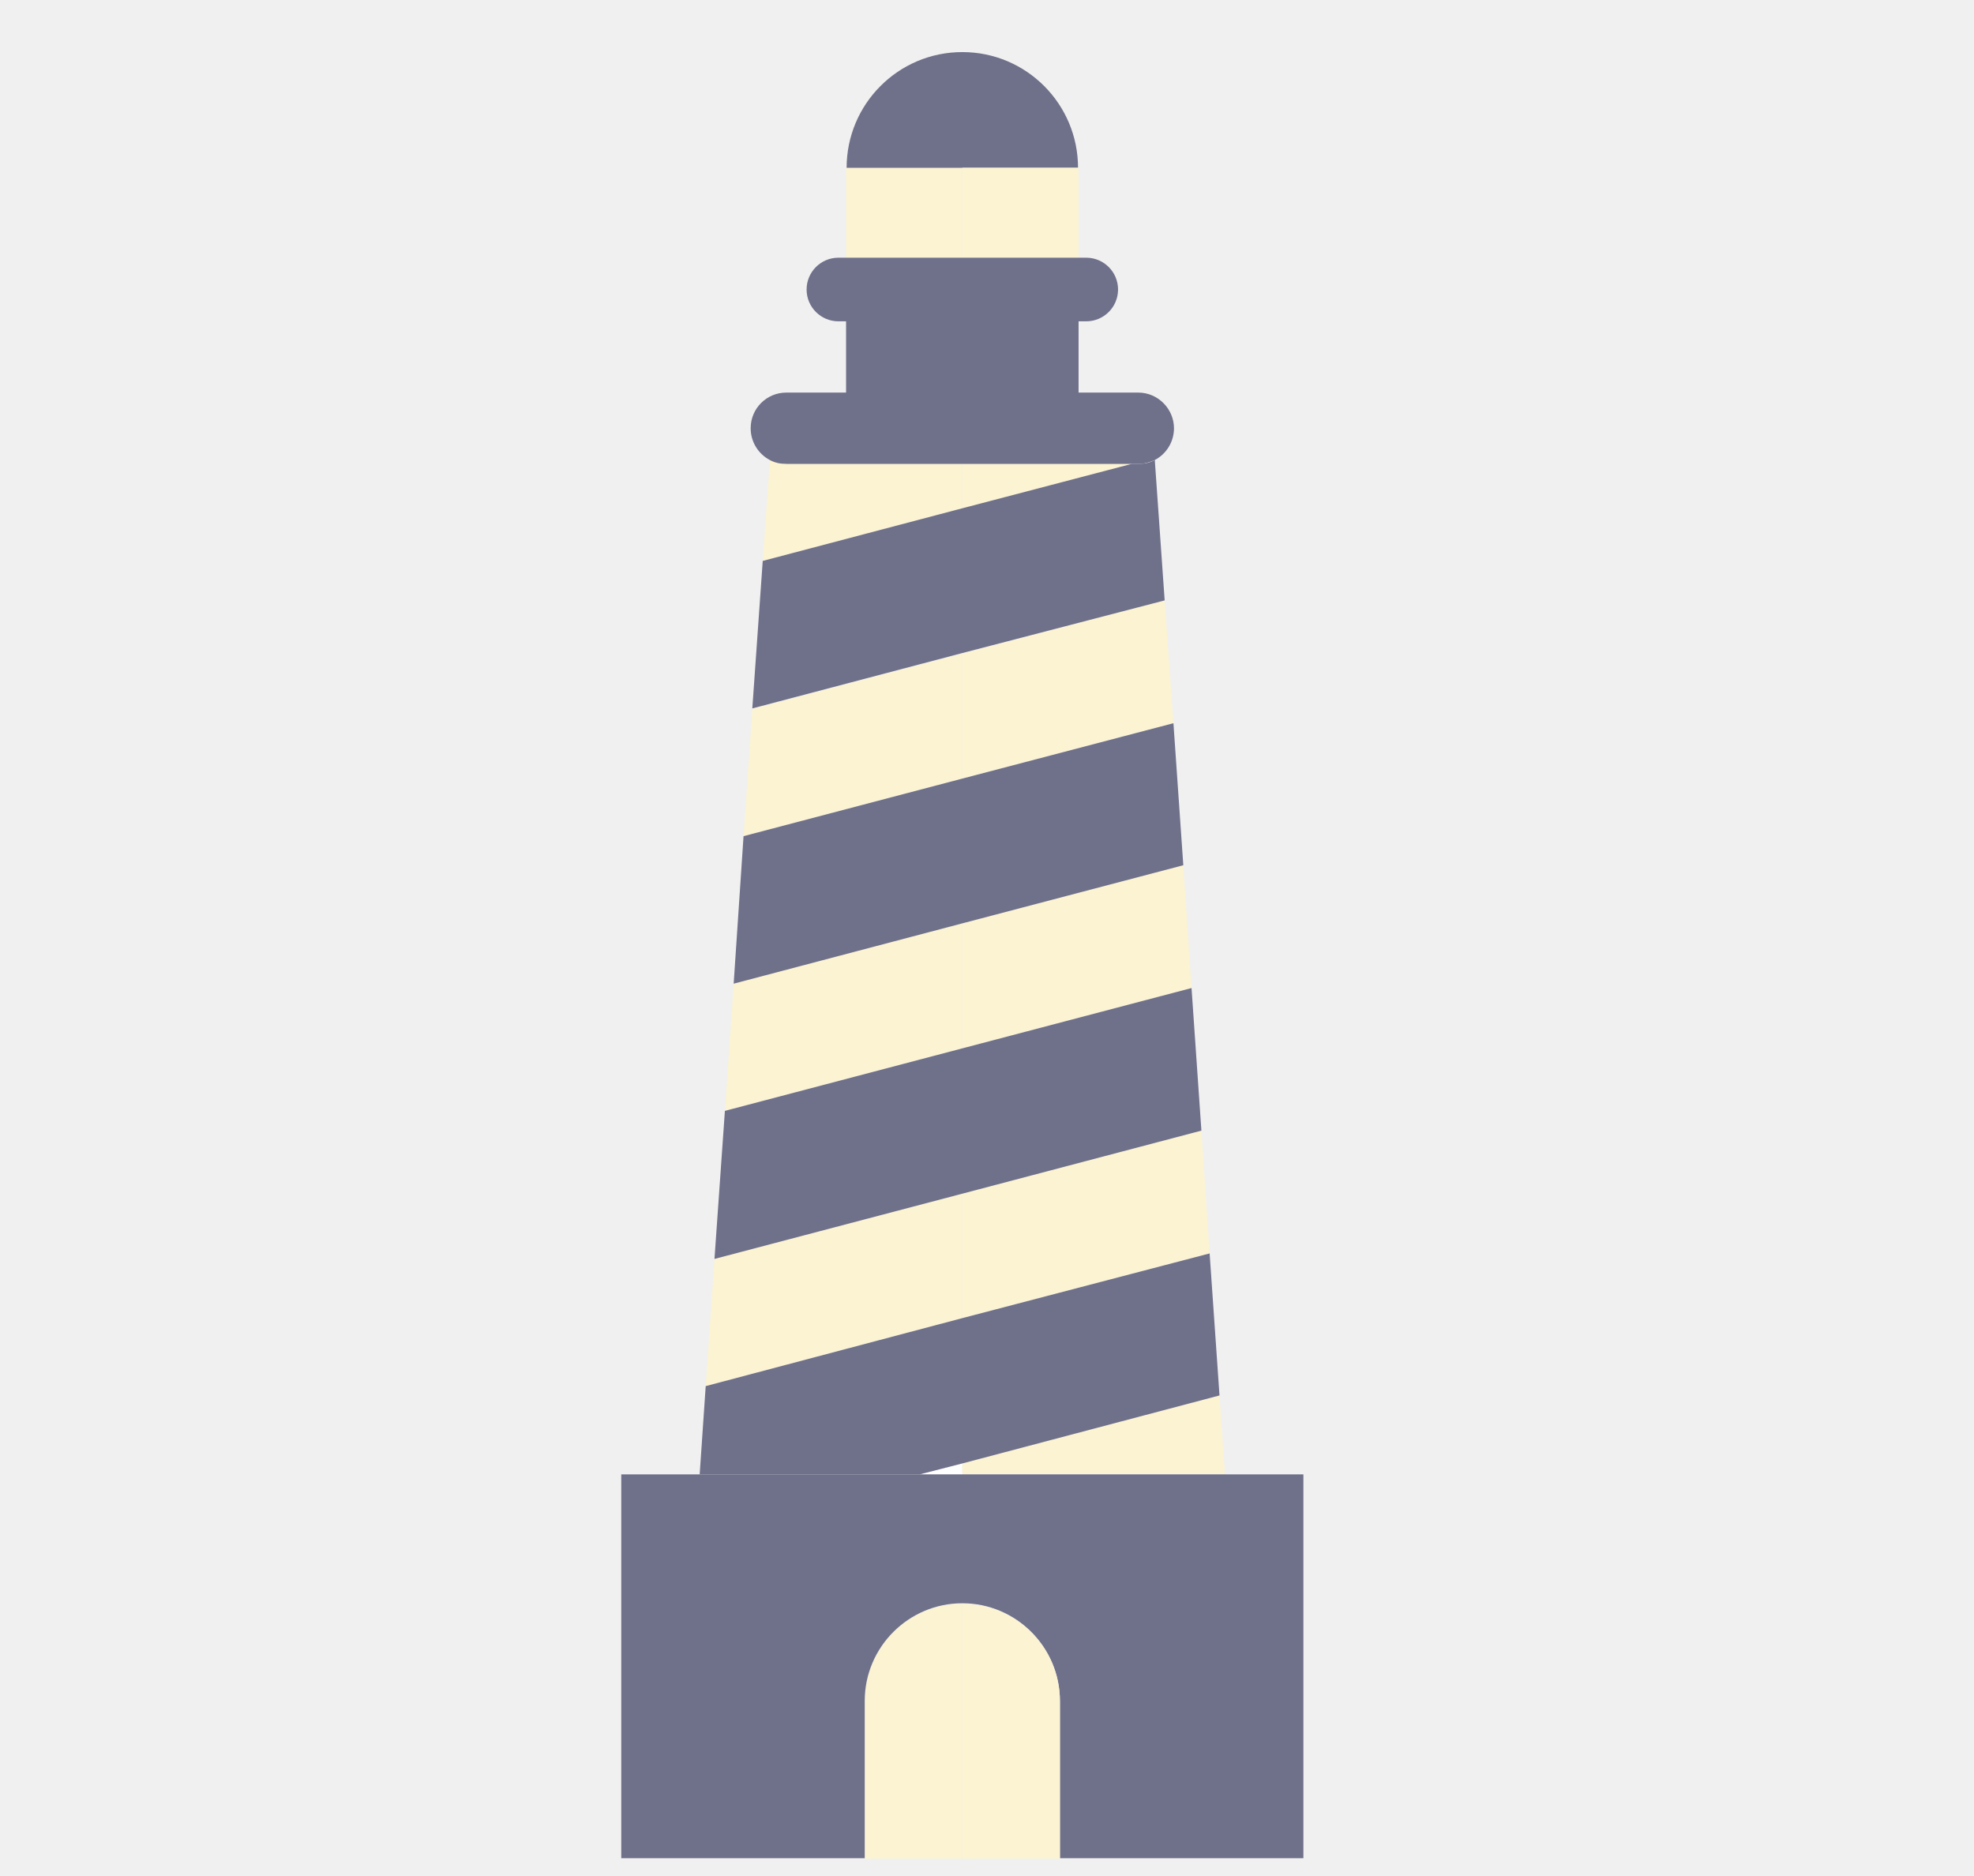
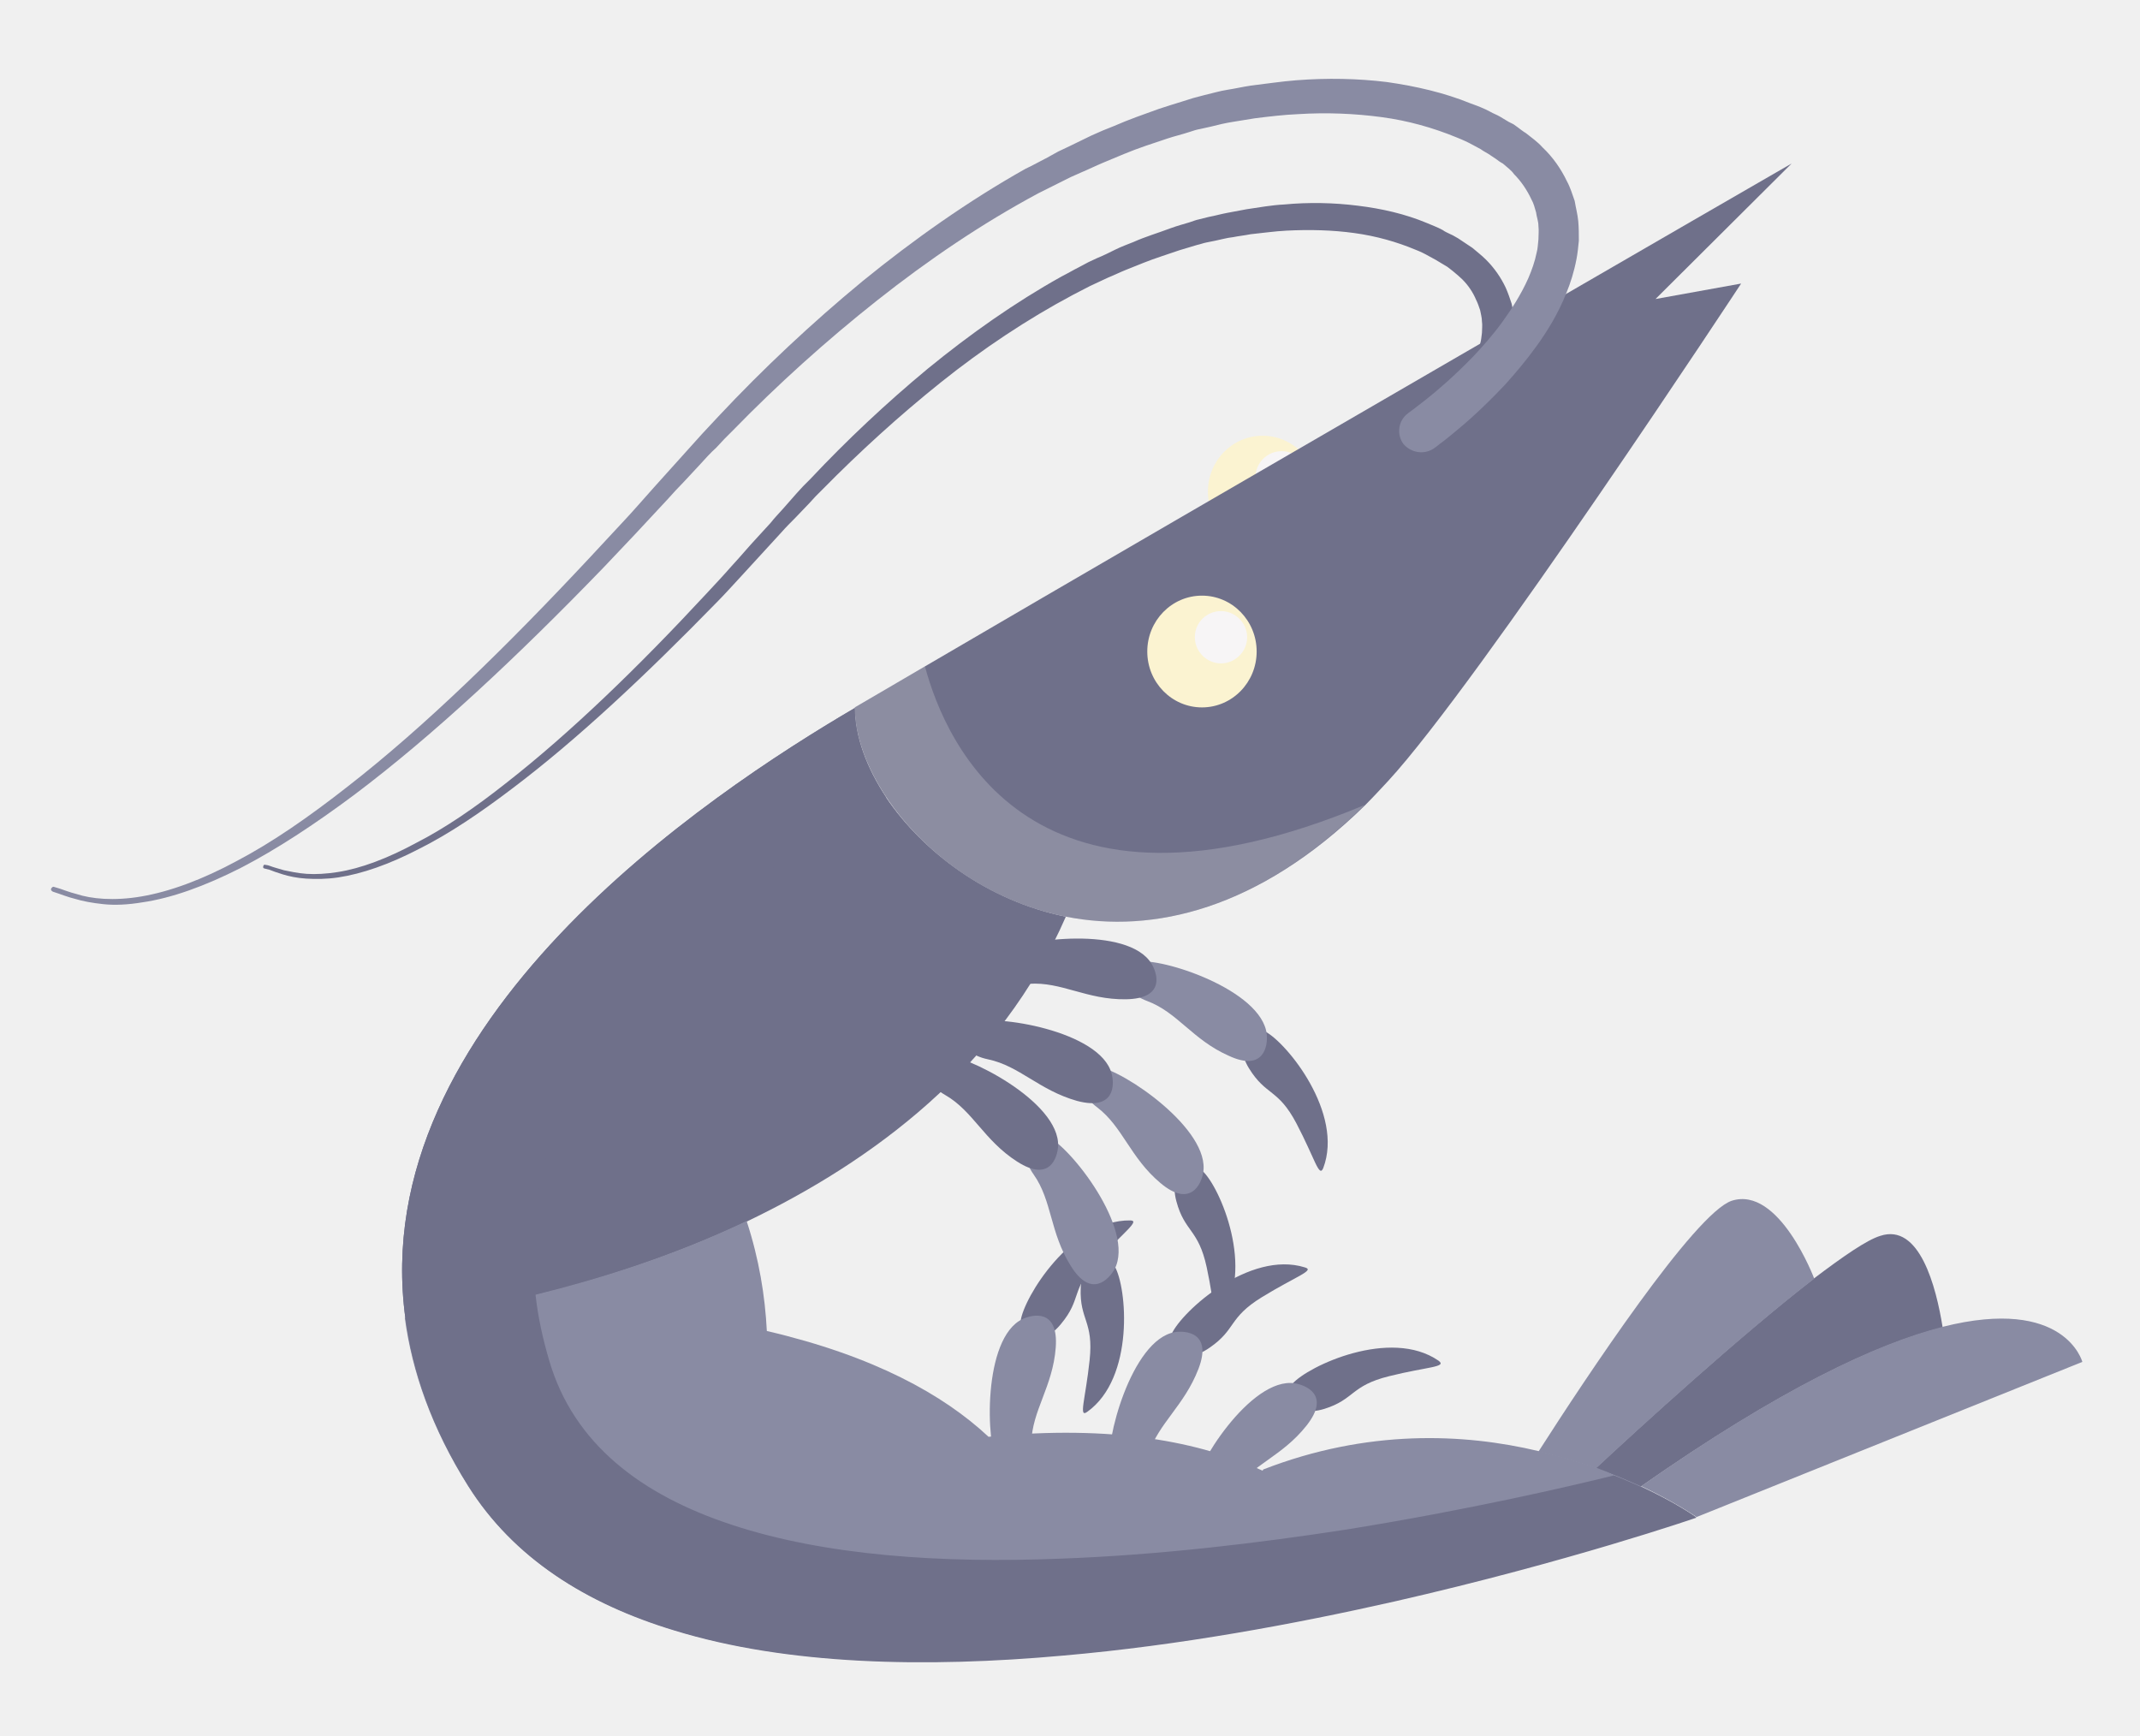
- <svg xmlns="http://www.w3.org/2000/svg" version="1.1" x="0px" y="0px" viewBox="0 -4.1 360 342.1" style="enable-background:new 0 -4.1 360 342.1;" xml:space="preserve">
+ <svg xmlns="http://www.w3.org/2000/svg" version="1.1" id="Layer_1" x="0px" y="0px" viewBox="-215 368.9 360 292" style="enable-background:new -215 368.9 360 292;" xml:space="preserve">
  <style type="text/css">
- 	.st0{fill:#FBF3D1;}
- 	.st1{fill:#FFFFFF;}
- 	.st2{fill:#6F708A;}
+ 	.st0{fill:#6F708A;}
+ 	.st1{fill:#898BA3;}
+ 	.st2{fill:#FBF3D1;}
+ 	.st3{fill:#F7F5F6;}
+ 	.st4{opacity:0.2;fill:#FFFFFF;}
</style>
-   <g id="Layer_1">
+   <g id="Layer_1_1_">
</g>
  <g id="Layer_5">
</g>
-   <g id="Layer_3">
-     <path class="st0" d="M175.5,80.5h-32.1c-1.1,0-2.1-0.3-3-0.7l-1.3,18.4l36.4-9.6V80.5z" />
-     <polygon class="st1" points="175.5,262.8 167.7,264.8 175.5,264.8  " />
-     <polygon class="st0" points="175.5,115.1 137.2,125.2 135.6,148.4 175.5,137.9  " />
-     <polygon class="st0" points="175.5,164.3 133.8,175.3 132.2,198.5 175.5,187.1  " />
-     <polygon class="st0" points="175.5,213.6 130.3,225.5 128.7,248.7 175.5,236.3  " />
-     <polygon class="st0" points="154.4,26.5 154.3,26.5 154.3,42.9 162.2,42.9 175.5,42.9 175.5,26.5  " />
-     <path class="st0" d="M157.7,306.2v28.7h17.8v-46.5C165.7,288.4,157.7,296.3,157.7,306.2z" />
-     <path class="st2" d="M175.5,5.4c-11.7,0-21.1,9.5-21.1,21.1h21.1h21.1C196.6,14.9,187.2,5.4,175.5,5.4z" />
-     <polygon class="st0" points="175.5,80.5 175.5,88.7 206.4,80.5  " />
-     <polygon class="st0" points="175.5,264.8 223.4,264.8 222.4,250.4 175.5,262.8  " />
-     <polygon class="st0" points="175.5,137.9 214,127.8 212.4,105.4 175.5,115.1  " />
-     <polygon class="st0" points="175.5,187.1 217.3,176.1 215.8,153.7 175.5,164.3  " />
-     <polygon class="st0" points="175.5,236.3 220.6,224.5 219.1,202.1 175.5,213.6  " />
-     <g>
-       <path class="st2" d="M212.4,105.4l-1.8-25.6c-0.9,0.5-1.9,0.7-3,0.7h-1.2l-30.9,8.1l-36.4,9.6l-1.9,26.9l38.3-10.1L212.4,105.4z" />
-       <polygon class="st2" points="215.8,153.7 214,127.8 175.5,137.9 135.6,148.4 133.8,175.3 175.5,164.3   " />
-       <polygon class="st2" points="217.3,176.1 175.5,187.1 132.2,198.5 130.3,225.5 175.5,213.6 219.1,202.1   " />
-     </g>
-     <polygon class="st0" points="196.6,26.5 175.5,26.5 175.5,42.9 188.8,42.9 196.7,42.9 196.7,26.5  " />
-     <path class="st2" d="M207.6,67.5h-10.9v-13h1.4c3.2,0,5.8-2.6,5.8-5.8s-2.6-5.8-5.8-5.8h-1.4h-7.9h-13.3h-13.3h-7.9h-1.4   c-3.2,0-5.8,2.6-5.8,5.8s2.6,5.8,5.8,5.8h1.4v13h-10.9c-3.6,0-6.5,2.9-6.5,6.5c0,2.5,1.4,4.7,3.5,5.8c0.9,0.5,1.9,0.7,3,0.7h32.1   h30.9h1.2c1.1,0,2.1-0.3,3-0.7c2.1-1.1,3.5-3.3,3.5-5.8C214.1,70.5,211.2,67.5,207.6,67.5z" />
-     <polygon class="st2" points="175.5,262.8 222.4,250.4 220.6,224.5 175.5,236.3 128.7,248.7 127.6,264.8 167.7,264.8  " />
-     <path class="st2" d="M223.4,264.8h-47.9h-7.8h-40.1h-14.3v70h44.4v-28.7c0-9.8,8-17.8,17.8-17.8c9.8,0,17.8,8,17.8,17.8v28.7h44.4   v-70H223.4z" />
-     <path class="st0" d="M175.5,288.4v46.5h17.8v-28.7C193.3,296.3,185.3,288.4,175.5,288.4z" />
-   </g>
  <g id="Layer_2">
</g>
+   <g>
+     <g>
+       <g>
+         <path class="st0" d="M-24.9,574.2c1.8,0-1,1.9-5.5,6.8c-4.5,4.9-2.6,6.4-6.1,10.6c-3.4,4.2-7.1,2.3-6.8-0.5     C-42.8,587.2-34.8,574.1-24.9,574.2z" />
+         <path class="st1" d="M-43,590.8c1.7-0.8,6.1-1.8,5.6,4.8c-0.5,6.6-4,10.6-4.1,16c-0.1,5.4-4.2,6.1-5.6,3.8     C-49.2,611.9-49.7,594-43,590.8z" />
+       </g>
+       <g>
+         <path class="st0" d="M4.5,582.1c1.8,0.5-1.5,1.5-7.2,5c-5.7,3.5-4.3,5.4-8.8,8.5c-4.4,3.1-7.5,0.2-6.4-2.3     C-16.2,589.5-4.8,579.2,4.5,582.1z" />
+         <path class="st1" d="M-17.4,593c1.8-0.3,6.4,0,4,6.2c-2.4,6.2-6.7,9.1-8.4,14.3c-1.6,5.2-5.8,4.7-6.5,2.1     C-29.2,611.6-24.7,594.3-17.4,593z" />
+       </g>
+       <g>
+         <path class="st0" d="M27,597.8c1.5,1.1-1.9,1-8.3,2.6c-6.5,1.6-5.8,3.9-10.9,5.5c-5.2,1.6-7.2-2.1-5.4-4.2     C5,598.7,18.9,592.2,27,597.8z" />
+         <path class="st1" d="M2.8,601.6c1.8,0.3,6.1,1.9,2,7.1c-4.1,5.2-9.2,6.6-12.3,11c-3.1,4.4-6.9,2.7-6.8,0     C-14.1,615.7-4.6,600.5,2.8,601.6z" />
+       </g>
+     </g>
+     <g>
+       <path class="st2" d="M6.6,451.6c0,5.2-4.1,9.4-9.2,9.4c-5.1,0-9.2-4.2-9.2-9.4c0-5.2,4.1-9.4,9.2-9.4    C2.5,442.2,6.6,446.4,6.6,451.6z" />
+       <ellipse class="st3" cx="0.6" cy="449.2" rx="4.4" ry="4.4" />
+     </g>
+     <path class="st0" d="M20.1,454.1c0,0,0.2-0.2,0.7-0.5c0.5-0.4,1.1-0.9,2-1.6c1.7-1.4,4.1-3.6,6.9-6.6c1.4-1.5,2.9-3.3,4.4-5.4   c1.5-2.1,2.9-4.5,4.1-7.3c0.6-1.4,1.1-3,1.4-4.6c0.2-0.8,0.2-1.7,0.3-2.6c0-0.9,0-1.8-0.1-2.7c-0.1-0.9-0.3-1.8-0.5-2.8   c-0.3-0.9-0.6-1.8-1-2.7c-0.8-1.7-1.9-3.3-3.3-4.7c-0.8-0.8-1.5-1.3-2.3-2c-0.4-0.3-0.8-0.5-1.2-0.8l-0.6-0.4l-0.6-0.4   c-0.4-0.2-0.8-0.5-1.3-0.7c-0.4-0.2-0.9-0.4-1.3-0.7c-0.9-0.5-1.8-0.8-2.7-1.2c-3.6-1.5-7.5-2.4-11.6-2.9c-4-0.5-8.2-0.6-12.4-0.2   c-2.1,0.1-4.2,0.5-6.3,0.8c-1.1,0.2-2.1,0.4-3.2,0.6c-1.1,0.2-2.1,0.5-3.2,0.7l-1.6,0.4c-0.5,0.1-1,0.3-1.6,0.5   c-1,0.3-2.1,0.6-3.2,1c-2.1,0.8-4.2,1.4-6.2,2.3c-1,0.4-2.1,0.8-3.1,1.3c-1,0.5-2,1-3,1.4l-1.5,0.7l-1.5,0.8c-1,0.5-2,1.1-3,1.6   c-7.9,4.4-15.4,9.7-22.5,15.5c-7,5.8-13.7,12.1-19.8,18.6l-1.2,1.2l-1.1,1.2c-0.7,0.8-1.5,1.7-2.2,2.5c-0.7,0.8-1.5,1.6-2.2,2.5   c-0.7,0.8-1.5,1.6-2.2,2.4c-1.5,1.6-2.9,3.3-4.3,4.8c-1.4,1.6-2.9,3.2-4.3,4.7c-11.5,12.4-22.9,23.4-33.5,31.7   c-5.3,4.2-10.4,7.7-15.3,10.2c-4.8,2.6-9.3,4.3-13.2,4.9c-1.9,0.3-3.7,0.4-5.2,0.3c-1.5-0.1-2.8-0.4-3.8-0.6   c-1-0.3-1.8-0.5-2.3-0.7c-0.5-0.2-0.8-0.2-0.8-0.2c-0.2-0.1-0.4,0-0.4,0.2c-0.1,0.2,0,0.4,0.2,0.4l0,0c0,0,0.3,0.1,0.8,0.2   c0.5,0.2,1.3,0.5,2.3,0.8c1,0.3,2.3,0.6,3.9,0.7c1.6,0.1,3.4,0.1,5.4-0.2c4-0.6,8.6-2.2,13.6-4.8c5-2.5,10.2-6,15.6-10.1   c10.9-8.2,22.5-19.1,34.4-31.3c1.5-1.5,2.9-3.1,4.4-4.7c1.5-1.6,2.9-3.2,4.4-4.8c0.7-0.8,1.5-1.6,2.2-2.4c0.7-0.8,1.5-1.6,2.3-2.4   c0.8-0.8,1.5-1.6,2.3-2.4l1.1-1.2l1.2-1.2c6.2-6.3,12.9-12.4,19.9-18c7-5.6,14.5-10.6,22.2-14.7c1-0.5,1.9-1,2.9-1.5l1.5-0.7   l1.5-0.7c1-0.4,2-0.9,3-1.3c1-0.4,2-0.8,3-1.2c2-0.8,4-1.4,6-2.1c1-0.3,2-0.6,3-0.9c0.5-0.1,1-0.3,1.5-0.4l1.5-0.3   c1-0.2,2-0.5,3-0.6c1-0.2,2-0.3,3-0.5c2-0.2,4-0.5,6-0.6c3.9-0.2,7.8-0.1,11.4,0.4c3.7,0.5,7.2,1.5,10.3,2.8   c0.8,0.3,1.6,0.7,2.3,1.1c0.4,0.2,0.7,0.4,1.1,0.6c0.3,0.2,0.7,0.4,1,0.6l0.5,0.3l0.5,0.3c0.3,0.2,0.6,0.5,0.9,0.7   c0.6,0.5,1.2,1,1.6,1.4c1,1,1.8,2.2,2.3,3.4c0.3,0.6,0.5,1.2,0.7,1.8c0.1,0.6,0.3,1.2,0.3,1.9c0.1,0.6,0,1.2,0,1.9   c-0.1,0.6-0.1,1.2-0.3,1.8c-0.2,1.2-0.6,2.4-1.1,3.5c-1,2.2-2.3,4.3-3.6,6.1c-1.3,1.8-2.7,3.4-4,4.7c-2.6,2.7-4.9,4.7-6.5,5.9   c-0.8,0.6-1.4,1.1-1.8,1.4c-0.4,0.3-0.6,0.4-0.6,0.4l-0.1,0c-1.4,1-1.7,2.9-0.7,4.3C16.7,454.8,18.6,455.1,20.1,454.1   C20,454.1,20,454.1,20.1,454.1z" />
+     <g>
+       <g id="XMLID_1_">
+         <g>
+           <path class="st0" d="M101.3,576.8c6.6-2.2,9.4,8.5,10.5,15.4c-11.1,2.8-27.2,10.3-50.8,26.8c-2.2-1-4.7-2.1-7.6-3.1      c7.2-6.7,24.5-22.5,36.7-31.9C95,580.3,99,577.5,101.3,576.8z" />
+           <path class="st0" d="M-35.7,523.1c-11,25.3-32.6,41.2-53.7,51.3c-12.7,6-25.3,9.9-35.5,12.4c-13,3.1-21.9,3.9-21.9,3.9      c-6.8-49.8,50.7-88.1,75.6-102.7c0,4.7,1.9,10,5.3,15.1C-59.8,512.1-49,520.4-35.7,523.1z" />
+           <path class="st1" d="M111.8,592.1c20.6-5.2,23.5,5.9,23.5,5.9l-64.9,26.1c0,0-3.4-2.4-9.3-5.2      C84.6,602.4,100.8,594.9,111.8,592.1z" />
+           <path class="st1" d="M76.3,570.9c8-2.6,13.9,13.1,13.9,13.1c-12.2,9.4-29.5,25.2-36.7,31.9c-2.9-1-6.2-2-9.7-2.8      C51.8,600.6,70.1,573,76.3,570.9z" />
+           <path class="st1" d="M-124.9,586.7c10.1-2.5,22.7-6.3,35.5-12.4c2.1,6.4,3.1,12.6,3.4,18.5c18,4.2,29.7,10.7,37.3,17.8      c21-2.1,35.8,0.9,46.1,5.7l0.1-0.2c17.5-6.8,33.7-6.1,46.3-3.1c3.5,0.8,6.8,1.8,9.7,2.8c1.1,0.4,2.1,0.8,3,1.2      c1.6,0.6,3.1,1.3,4.5,1.9c5.9,2.8,9.3,5.2,9.3,5.2s-21.4,7.4-50.8,14.1c-16.8,3.8-36.2,7.4-55.7,9.1      c-23.2,2.1-46.5,1.6-65.4-4.2c-14.9-4.5-27.1-12.2-34.7-24.3c-6.1-9.7-9.4-19.2-10.6-28.2C-146.8,590.6-137.8,589.8-124.9,586.7      z" />
+           <path class="st0" d="M63.5,419.2l14.4-2.6c0,0-44.1,67.1-59.4,83.7c-1.3,1.4-2.6,2.8-3.9,4.1C-3.3,521.9-21,526-35.7,523.1      c-20.9-4.1-35.5-22.3-35.5-35.2c3.4-2,7.4-4.3,11.8-6.9c47-27.5,144.2-83.7,145.8-84.6L63.5,419.2z" />
+           <path class="st4" d="M14.6,504.3C-3.3,521.9-21,526-35.7,523.1c-20.9-4.1-35.5-22.3-35.5-35.2c3.4-2,7.4-4.3,11.8-6.9      C-55.9,494.1-41.3,527.7,14.6,504.3z" />
+         </g>
+       </g>
+     </g>
+     <g>
+       <ellipse class="st2" cx="-12.8" cy="478.5" rx="9.2" ry="9.4" />
+       <path class="st3" d="M-5.2,476.1c0,2.4-2,4.4-4.4,4.4c-2.4,0-4.4-2-4.4-4.4c0-2.5,2-4.4,4.4-4.4C-7.2,471.7-5.2,473.7-5.2,476.1z" />
+     </g>
+     <path class="st1" d="M26.4,444.2c0,0,0.3-0.2,0.9-0.7c0.6-0.4,1.4-1.1,2.4-1.9c2.1-1.7,5-4.3,8.5-8c1.7-1.9,3.5-4,5.3-6.5   c1.8-2.5,3.6-5.4,5-8.9c0.7-1.7,1.3-3.6,1.7-5.7c0.2-1,0.3-2.1,0.4-3.1c0-1.1,0-2.2-0.1-3.3c-0.1-1.1-0.4-2.2-0.6-3.4   c-0.4-1.1-0.7-2.2-1.3-3.3c-1-2.1-2.4-4.1-4.1-5.7c-0.9-1-1.8-1.6-2.8-2.4c-0.5-0.3-1-0.7-1.4-1l-0.7-0.5l-0.8-0.4   c-0.5-0.3-1-0.6-1.5-0.9c-0.5-0.3-1.1-0.5-1.6-0.8c-1.1-0.6-2.2-1-3.3-1.4c-4.4-1.8-9.2-2.9-14.1-3.6c-4.9-0.6-10-0.7-15.2-0.3   c-2.6,0.2-5.1,0.6-7.7,0.9c-1.3,0.2-2.6,0.5-3.9,0.7c-1.3,0.2-2.6,0.6-3.9,0.9l-1.9,0.5c-0.6,0.2-1.3,0.4-1.9,0.6   c-1.3,0.4-2.6,0.8-3.8,1.2c-2.5,0.9-5.1,1.8-7.6,2.9c-1.3,0.5-2.5,1-3.8,1.6c-1.2,0.6-2.5,1.2-3.7,1.8l-1.9,0.9l-1.8,1   c-1.2,0.6-2.4,1.3-3.7,1.9c-9.6,5.4-18.8,11.9-27.4,18.9c-8.6,7.1-16.7,14.7-24.2,22.7l-1.4,1.5l-1.4,1.5c-0.9,1-1.8,2-2.7,3   c-0.9,1-1.8,2-2.7,3c-0.9,1-1.8,2-2.7,3c-1.8,2-3.5,4-5.3,5.9c-1.8,1.9-3.5,3.8-5.3,5.7c-14.1,15.1-27.9,28.6-40.9,38.7   c-6.5,5.1-12.7,9.4-18.6,12.5c-5.9,3.2-11.4,5.2-16.1,6c-2.3,0.4-4.5,0.5-6.3,0.4c-1.8-0.1-3.4-0.4-4.6-0.8   c-1.2-0.3-2.2-0.7-2.8-0.9c-0.7-0.2-1-0.3-1-0.3c-0.2-0.1-0.4,0.1-0.5,0.3c-0.1,0.2,0.1,0.4,0.3,0.5l0,0c0,0,0.3,0.1,0.9,0.3   c0.6,0.2,1.6,0.6,2.8,0.9c1.3,0.4,2.9,0.7,4.8,0.9c1.9,0.2,4.1,0.1,6.5-0.3c4.9-0.7,10.5-2.7,16.6-5.8c6-3.1,12.4-7.3,19.1-12.3   c13.3-10,27.5-23.3,41.9-38.2c1.8-1.9,3.6-3.8,5.4-5.7c1.8-1.9,3.6-3.9,5.4-5.8c0.9-1,1.8-2,2.7-2.9c0.9-1,1.8-1.9,2.7-2.9   c0.9-1,1.8-2,2.8-2.9l1.4-1.5l1.4-1.4c7.5-7.7,15.7-15.1,24.3-21.9c8.6-6.8,17.6-12.9,27.1-18c1.2-0.6,2.4-1.2,3.6-1.8l1.8-0.9   l1.8-0.8c1.2-0.5,2.4-1.1,3.6-1.6c1.2-0.5,2.4-1,3.6-1.5c2.4-1,4.9-1.8,7.3-2.6c1.2-0.4,2.5-0.7,3.7-1.1c0.6-0.2,1.2-0.4,1.8-0.5   l1.8-0.4c1.2-0.3,2.4-0.6,3.7-0.8c1.2-0.2,2.4-0.4,3.7-0.6c2.4-0.3,4.9-0.6,7.3-0.7c4.8-0.3,9.5-0.1,14,0.5   c4.5,0.6,8.7,1.8,12.6,3.4c1,0.4,1.9,0.8,2.8,1.3c0.4,0.2,0.9,0.5,1.3,0.7c0.4,0.3,0.8,0.5,1.3,0.8l0.6,0.4l0.6,0.4   c0.4,0.3,0.8,0.6,1.2,0.8c0.7,0.6,1.5,1.2,1.9,1.8c1.2,1.2,2.2,2.7,2.9,4.2c0.4,0.7,0.6,1.5,0.8,2.2c0.1,0.8,0.4,1.5,0.4,2.3   c0.1,0.8,0,1.5,0,2.3c-0.1,0.8-0.1,1.5-0.3,2.2c-0.3,1.5-0.8,2.9-1.4,4.3c-1.2,2.7-2.8,5.2-4.4,7.4c-1.6,2.2-3.3,4.1-4.9,5.8   c-3.2,3.3-6,5.7-7.9,7.2c-1,0.8-1.7,1.3-2.2,1.7c-0.5,0.4-0.7,0.5-0.7,0.5l-0.1,0.1c-1.7,1.2-2,3.6-0.8,5.2   C22.4,445.1,24.7,445.5,26.4,444.2C26.4,444.3,26.4,444.3,26.4,444.2z" />
+     <g>
+       <g>
+         <path class="st0" d="M7.6,565.4c-0.7,1.7-1.4-1.6-4.5-7.5c-3.1-5.9-5.1-4.6-8-9.3c-2.8-4.6,0.3-7.5,2.7-6.2     C1.5,544.3,11.1,556.2,7.6,565.4z" />
+         <path class="st1" d="M-1.9,542.9c0.2,1.8-0.4,6.4-6.4,3.6c-6.1-2.7-8.6-7.3-13.7-9.2c-5.1-1.9-4.4-6.1-1.7-6.6     C-19.7,529.9-2.7,535.4-1.9,542.9z" />
+         <path class="st0" d="M-21.3,531c1,1.6,2.4,5.9-4.3,6c-6.6,0.1-10.9-3-16.3-2.6c-5.4,0.4-6.5-3.6-4.3-5.3     C-42.9,526.8-25.2,524.6-21.3,531z" />
+       </g>
+       <g>
+         <path class="st0" d="M-9.7,590.5c-1.1,1.5-0.9-1.9-2.3-8.4c-1.4-6.5-3.7-5.9-5.1-11.1c-1.4-5.2,2.3-7.1,4.3-5.2     C-9.7,568.5-3.8,582.7-9.7,590.5z" />
+         <path class="st1" d="M-12.6,566.2c-0.3,1.8-2.1,6-7.2,1.7c-5.1-4.3-6.3-9.4-10.6-12.7c-4.3-3.2-2.5-7,0.2-6.8     C-26.1,548.9-11.3,558.9-12.6,566.2z" />
+         <path class="st0" d="M-28,549.5c0.5,1.8,0.6,6.3-5.8,4.6c-6.4-1.8-9.7-5.9-15-7c-5.3-1.1-5.3-5.3-2.7-6.2     C-47.6,539.5-29.9,542.3-28,549.5z" />
+       </g>
+       <g>
+         <path class="st0" d="M-32.1,606.4c-1.5,1.1-0.3-2.1,0.4-8.7c0.7-6.6-1.7-6.7-1.5-12.1c0.2-5.4,4.4-6.1,5.7-3.7     C-25.4,585.4-24.1,600.7-32.1,606.4z" />
+         <path class="st1" d="M-27.5,582.4c-0.9,1.6-3.9,5.1-7.4-0.6c-3.5-5.6-3.1-10.9-6.2-15.3c-3.1-4.4-0.3-7.5,2.3-6.4     C-35,561.7-24,575.7-27.5,582.4z" />
+         <path class="st0" d="M-37,561.7c-0.1,1.8-1.3,6.2-6.9,2.6c-5.6-3.6-7.4-8.5-12.1-11.2c-4.7-2.7-3.4-6.7-0.6-6.8     C-52.6,546.2-36.7,554.2-37,561.7z" />
+       </g>
+     </g>
+     <path class="st0" d="M70.4,624.2c0,0-21.4,7.4-50.8,14.1c-16.8,3.8-36.2,7.4-55.7,9.1c-23.2,2.1-46.5,1.6-65.4-4.2   c-14.9-4.5-27.1-12.2-34.7-24.3c-6.1-9.7-9.4-19.2-10.6-28.2c-6.8-49.8,50.7-88.1,75.6-102.7c0,4.7,1.9,10,5.3,15.1   c-17.7,9.3-64.5,38.3-59,83.7c0.4,3.6,1.2,7.3,2.3,11c4.1,14,15.5,22.6,30.7,27.6c15.7,5.2,35.3,6.5,55.3,5.7   c16.5-0.6,33.2-2.6,48.1-4.9c20.5-3.3,37.3-7.2,45-9.1c1.6,0.6,3.1,1.3,4.5,1.9C67,621.7,70.4,624.2,70.4,624.2z" />
+   </g>
</svg>
